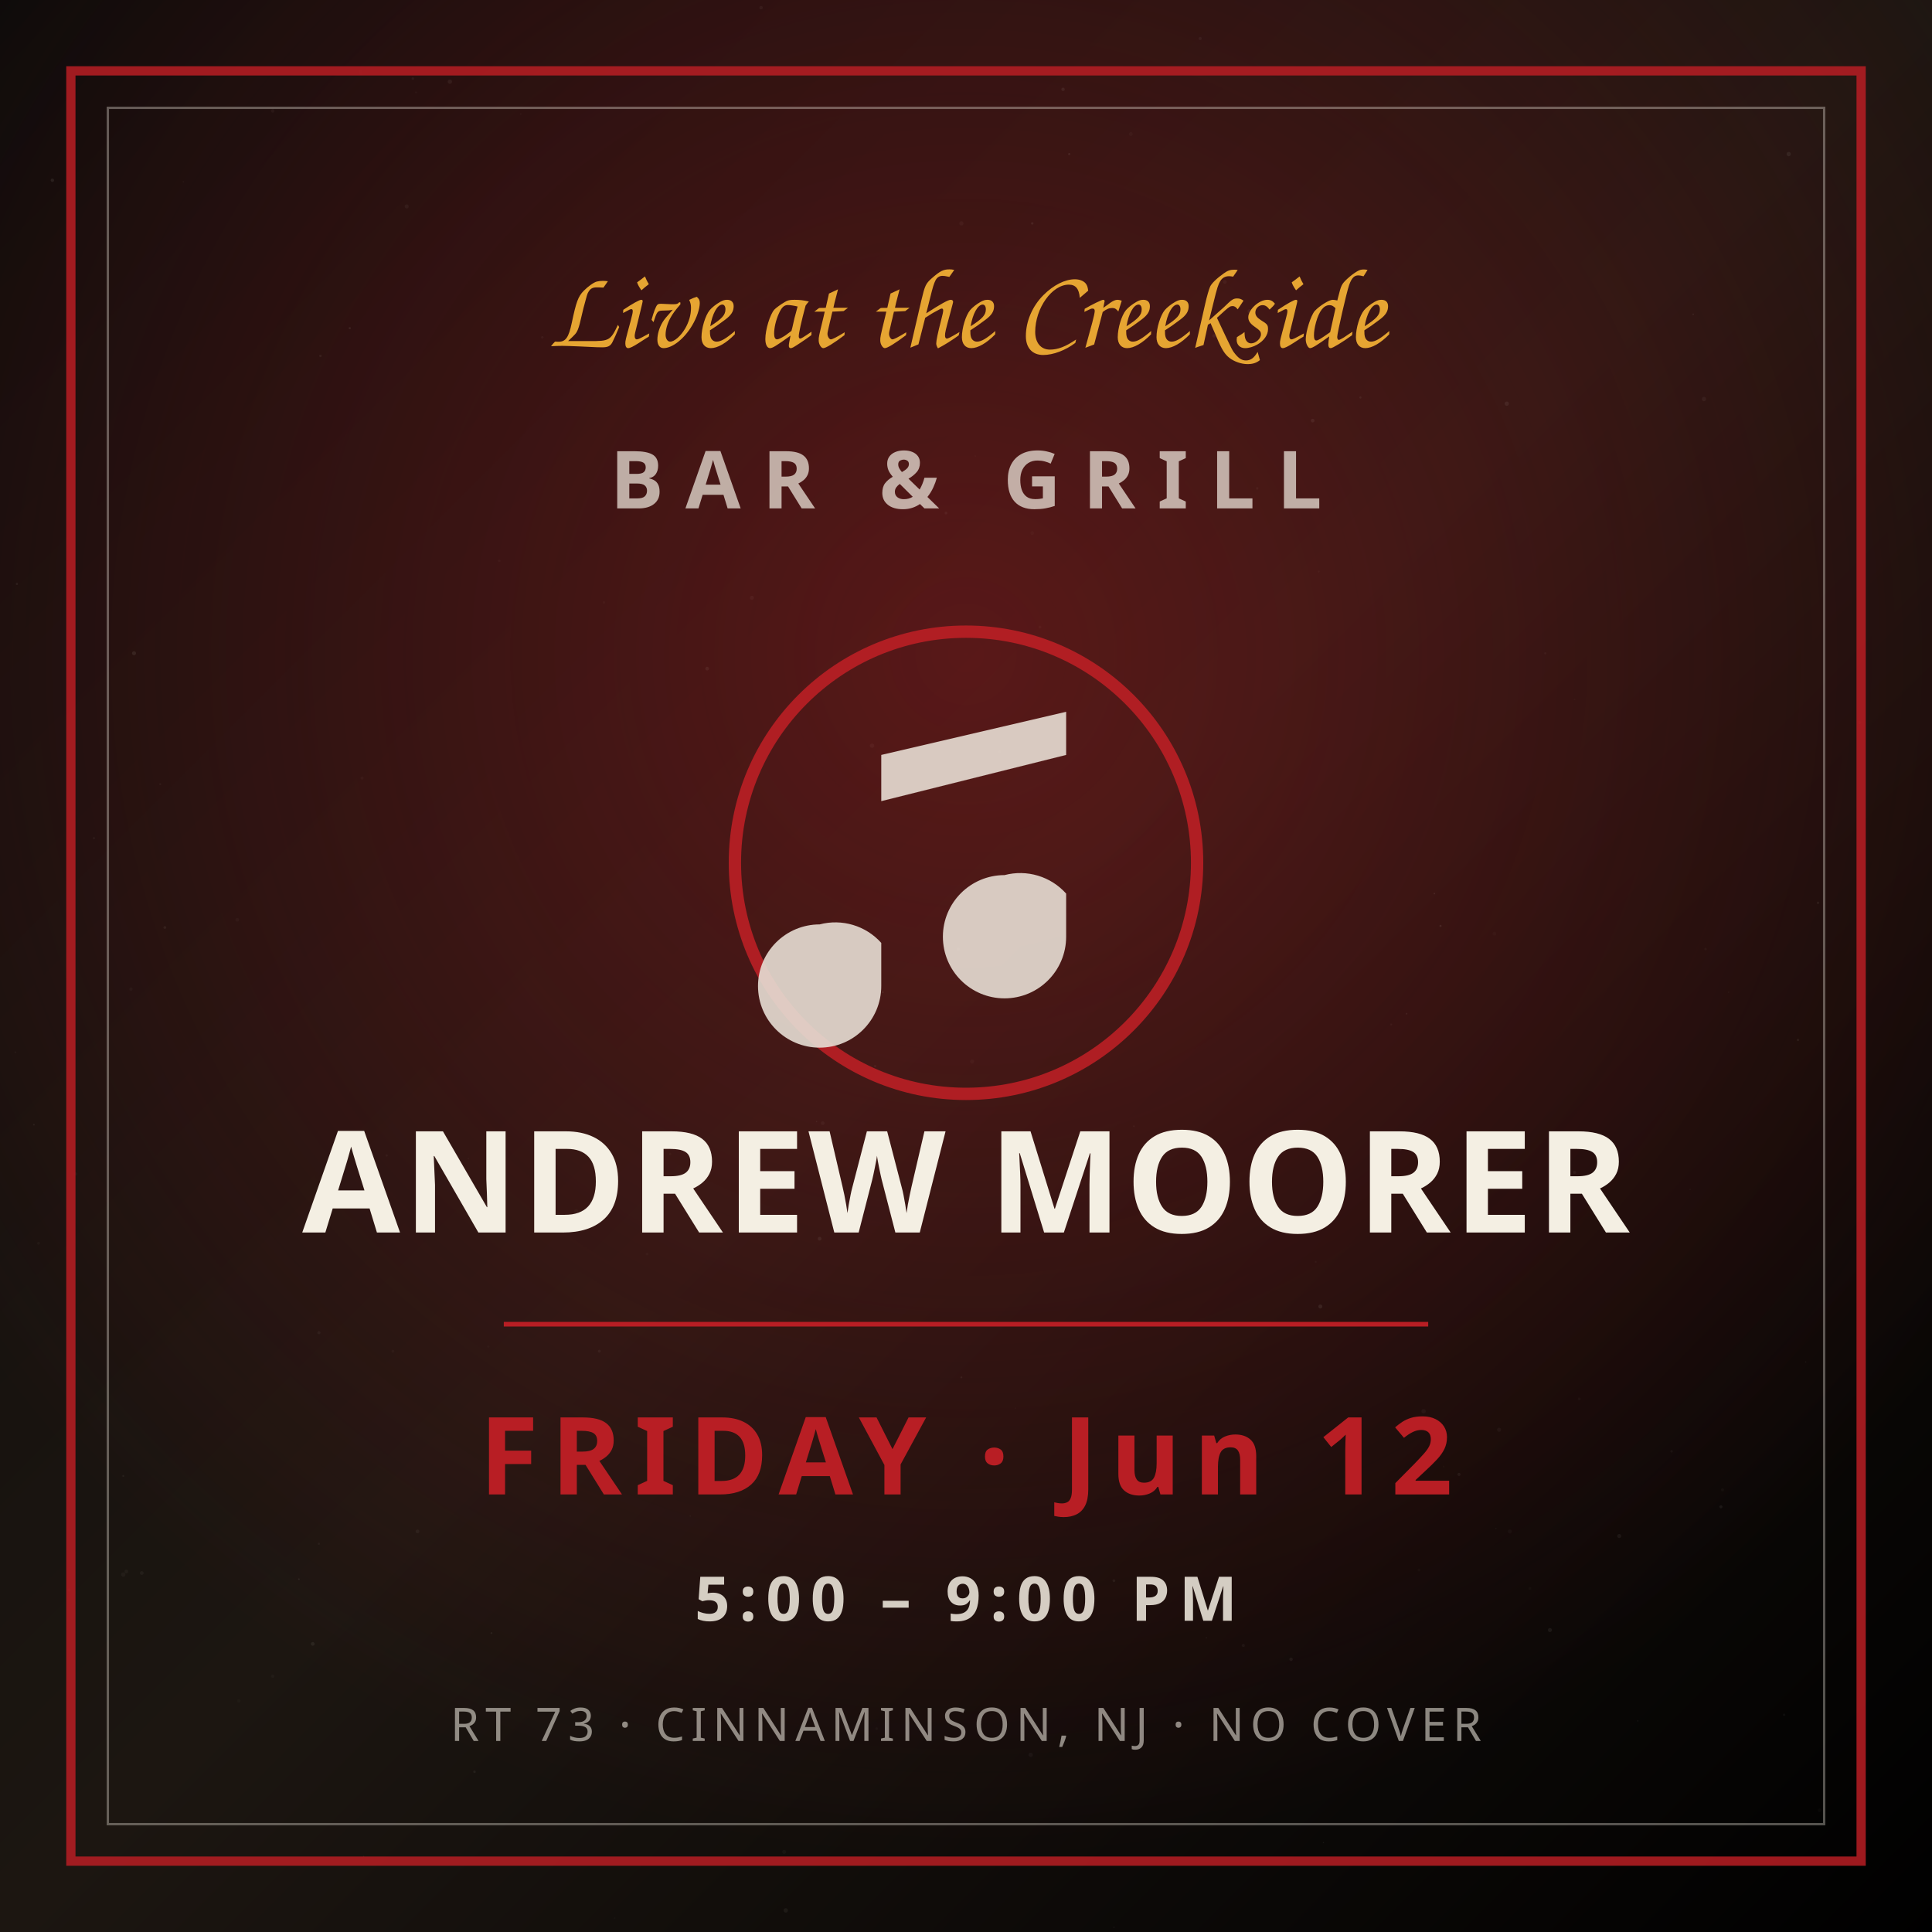
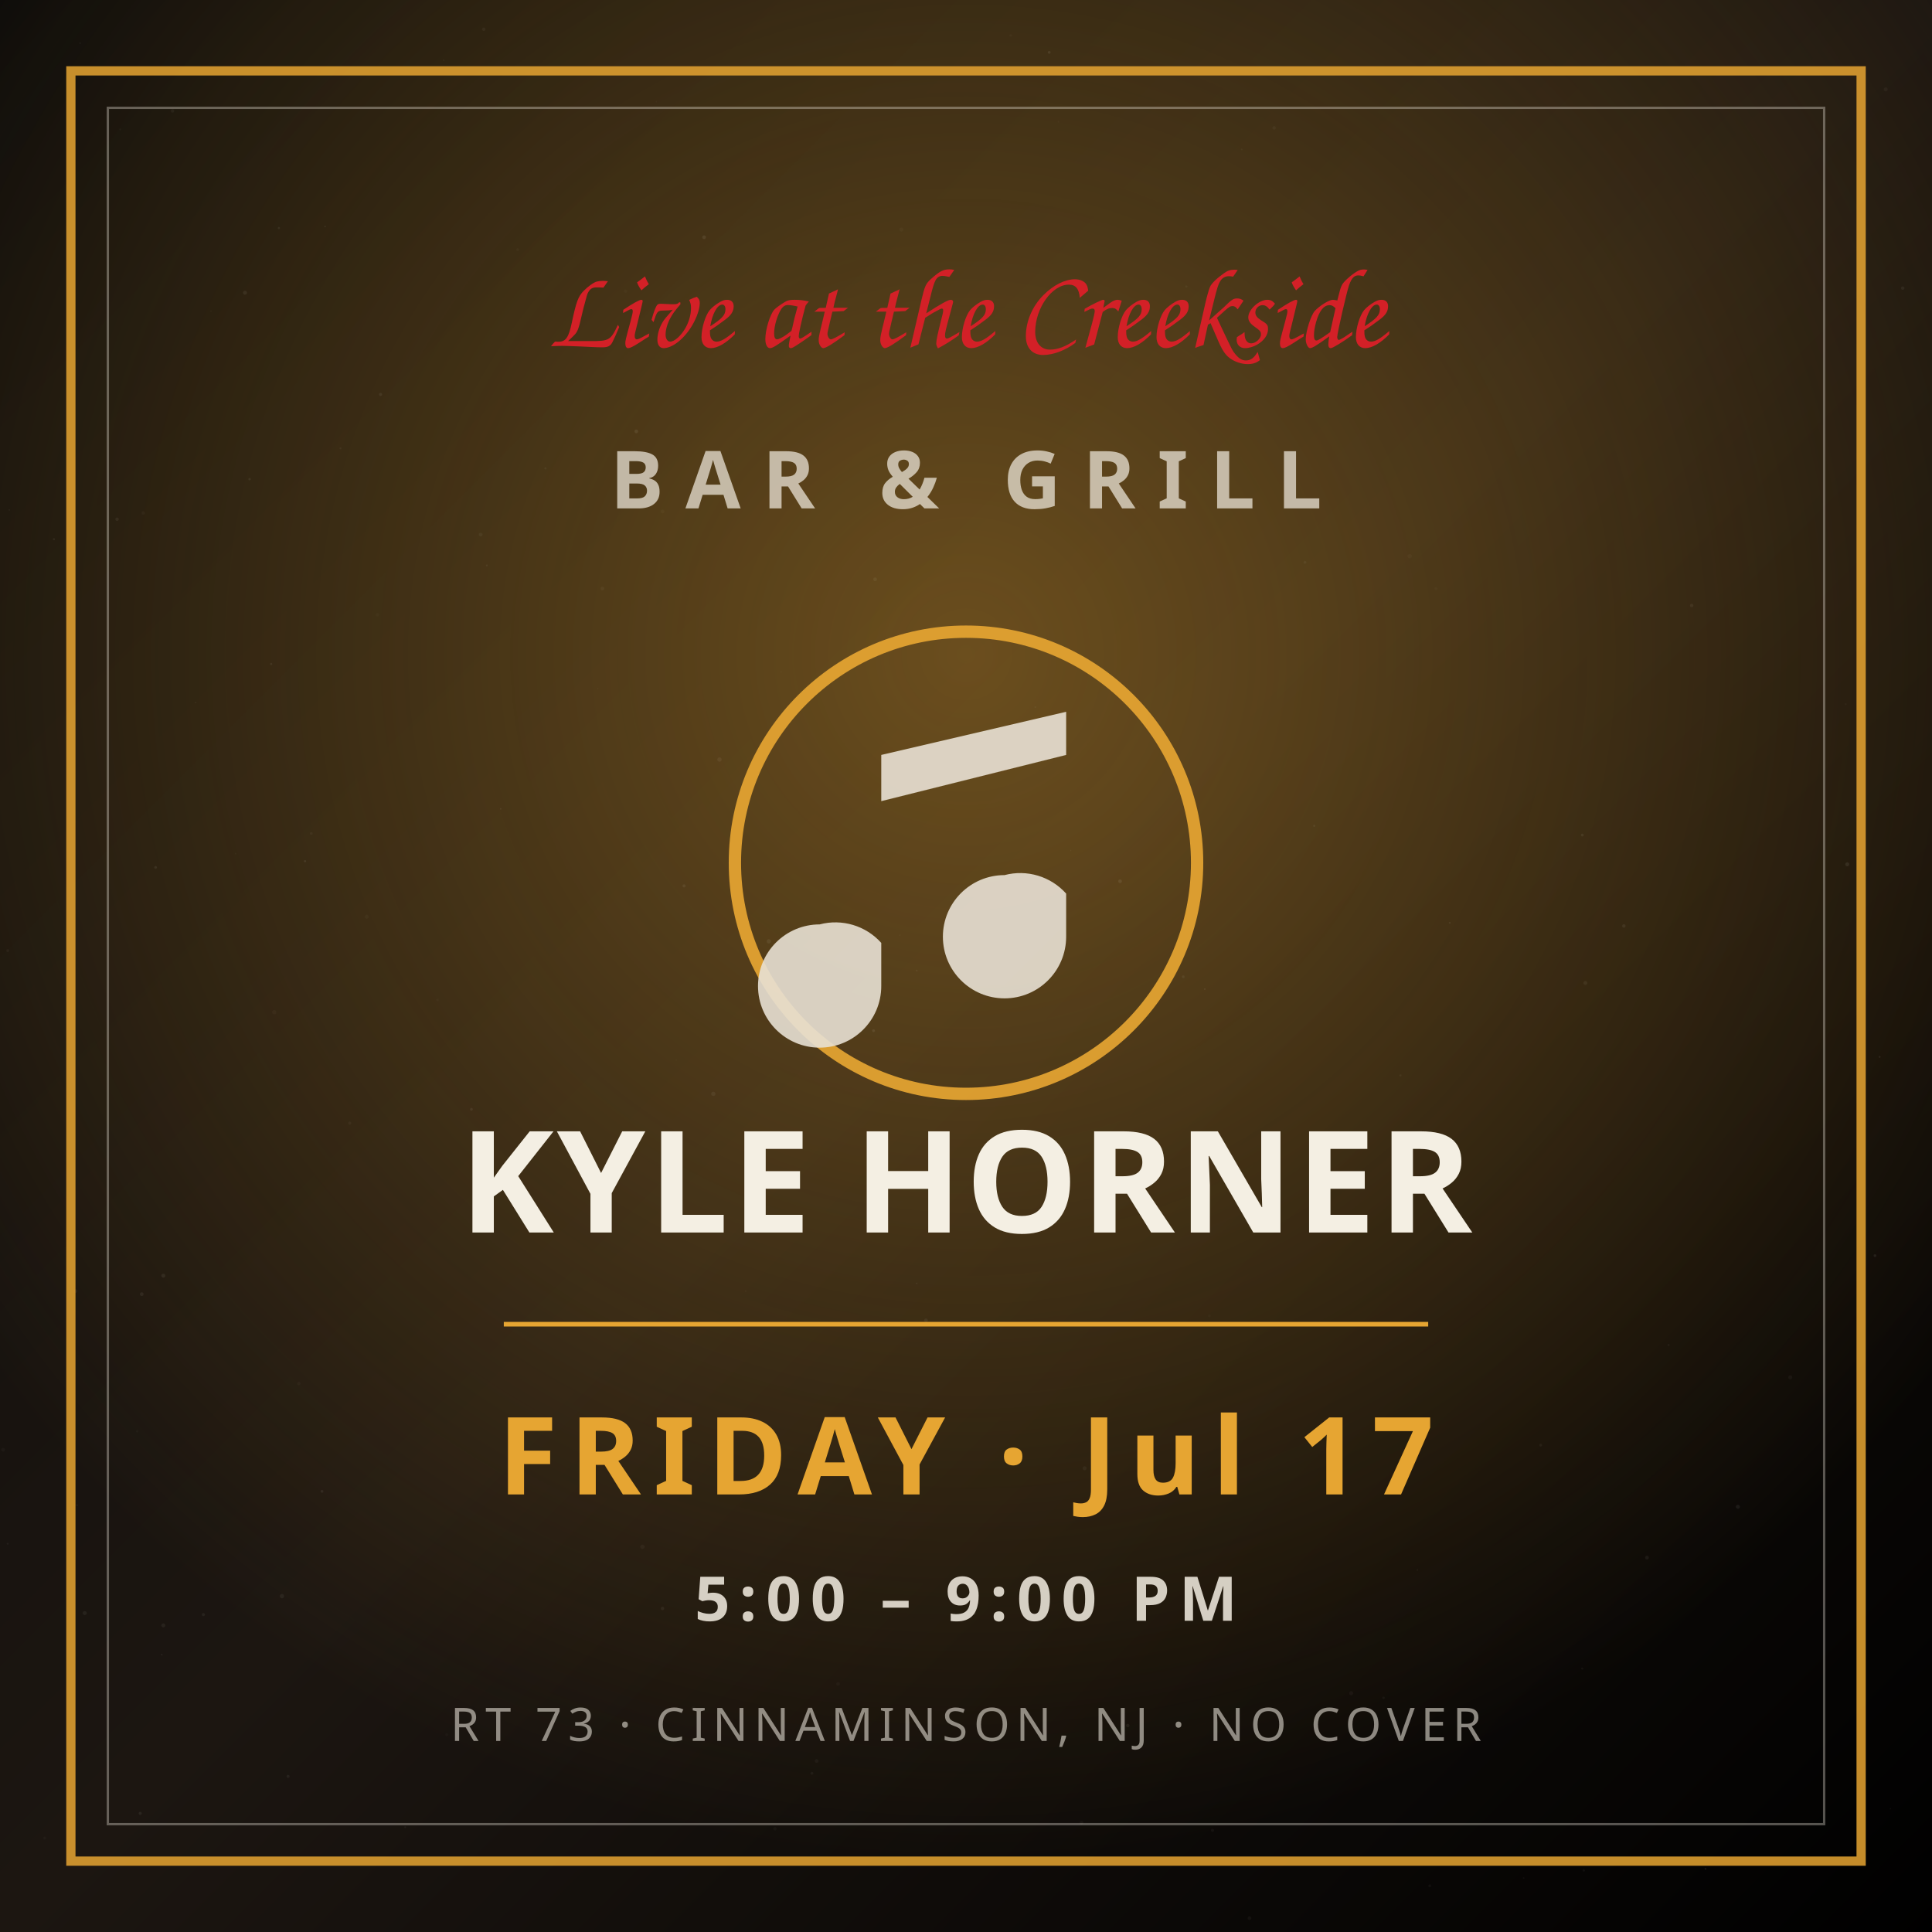
- <svg xmlns="http://www.w3.org/2000/svg" viewBox="0 0 1254 1254" role="img" aria-label="Andrew Moorer live at the Creekside">
+ <svg xmlns="http://www.w3.org/2000/svg" viewBox="0 0 1254 1254" role="img" aria-label="Kyle Horner live at the Creekside">
  <defs>
-     <linearGradient id="bg3" x1="0" y1="0" x2="1" y2="1">
+     <linearGradient id="bg1" x1="0" y1="0" x2="1" y2="1">
      <stop offset="0" stop-color="#0C0B0A" />
      <stop offset="0.5" stop-color="#1C1611" />
      <stop offset="1" stop-color="#000" />
    </linearGradient>
-     <radialGradient id="gl3" cx="50%" cy="34%" r="62%">
-       <stop offset="0" stop-color="#B81E24" stop-opacity="0.40" />
-       <stop offset="1" stop-color="#B81E24" stop-opacity="0" />
+     <radialGradient id="gl1" cx="50%" cy="34%" r="62%">
+       <stop offset="0" stop-color="#E6A532" stop-opacity="0.40" />
+       <stop offset="1" stop-color="#E6A532" stop-opacity="0" />
    </radialGradient>
  </defs>
-   <rect width="1254" height="1254" fill="url(#bg3)" />
-   <rect width="1254" height="1254" fill="url(#gl3)" />
-   <circle cx="207" cy="865" r="1.0" fill="#F4EFE3" opacity="0.05" />
-   <circle cx="271" cy="994" r="1.2" fill="#F4EFE3" opacity="0.05" />
-   <circle cx="633" cy="296" r="0.4" fill="#F4EFE3" opacity="0.04" />
-   <circle cx="734" cy="87" r="1.2" fill="#F4EFE3" opacity="0.03" />
-   <circle cx="292" cy="53" r="1.4" fill="#F4EFE3" opacity="0.06" />
-   <circle cx="1097" cy="772" r="0.4" fill="#F4EFE3" opacity="0.04" />
-   <circle cx="624" cy="145" r="1.4" fill="#F4EFE3" opacity="0.04" />
-   <circle cx="194" cy="1025" r="0.5" fill="#F4EFE3" opacity="0.08" />
-   <circle cx="568" cy="692" r="0.7" fill="#F4EFE3" opacity="0.05" />
-   <circle cx="234" cy="47" r="1.3" fill="#F4EFE3" opacity="0.03" />
-   <circle cx="978" cy="262" r="1.4" fill="#F4EFE3" opacity="0.07" />
-   <circle cx="947" cy="957" r="1.0" fill="#F4EFE3" opacity="0.06" />
-   <circle cx="154" cy="597" r="1.2" fill="#F4EFE3" opacity="0.03" />
-   <circle cx="1158" cy="1113" r="0.8" fill="#F4EFE3" opacity="0.04" />
-   <circle cx="566" cy="484" r="1.4" fill="#F4EFE3" opacity="0.04" />
-   <circle cx="34" cy="117" r="1.1" fill="#F4EFE3" opacity="0.08" />
-   <circle cx="622" cy="616" r="1.0" fill="#F4EFE3" opacity="0.06" />
-   <circle cx="278" cy="764" r="1.0" fill="#F4EFE3" opacity="0.06" />
-   <circle cx="227" cy="213" r="0.7" fill="#F4EFE3" opacity="0.08" />
-   <circle cx="435" cy="749" r="0.7" fill="#F4EFE3" opacity="0.03" />
-   <circle cx="82" cy="1020" r="1.2" fill="#F4EFE3" opacity="0.04" />
-   <circle cx="857" cy="848" r="1.3" fill="#F4EFE3" opacity="0.08" />
-   <circle cx="510" cy="1240" r="1.4" fill="#F4EFE3" opacity="0.06" />
-   <circle cx="1107" cy="616" r="0.8" fill="#F4EFE3" opacity="0.03" />
-   <circle cx="1099" cy="204" r="0.5" fill="#F4EFE3" opacity="0.07" />
-   <circle cx="970" cy="606" r="1.2" fill="#F4EFE3" opacity="0.02" />
-   <circle cx="324" cy="364" r="0.8" fill="#F4EFE3" opacity="0.03" />
-   <circle cx="87" cy="424" r="1.3" fill="#F4EFE3" opacity="0.08" />
-   <circle cx="935" cy="601" r="0.7" fill="#F4EFE3" opacity="0.08" />
-   <circle cx="659" cy="914" r="0.4" fill="#F4EFE3" opacity="0.03" />
-   <circle cx="1051" cy="997" r="1.3" fill="#F4EFE3" opacity="0.06" />
-   <circle cx="534" cy="729" r="1.2" fill="#F4EFE3" opacity="0.04" />
-   <circle cx="670" cy="346" r="1.2" fill="#F4EFE3" opacity="0.02" />
-   <circle cx="859" cy="1196" r="0.4" fill="#F4EFE3" opacity="0.06" />
-   <circle cx="807" cy="1068" r="1.0" fill="#F4EFE3" opacity="0.04" />
-   <circle cx="509" cy="1202" r="1.3" fill="#F4EFE3" opacity="0.03" />
-   <circle cx="119" cy="118" r="0.4" fill="#F4EFE3" opacity="0.05" />
-   <circle cx="177" cy="1088" r="1.1" fill="#F4EFE3" opacity="0.03" />
-   <circle cx="675" cy="407" r="0.9" fill="#F4EFE3" opacity="0.03" />
-   <circle cx="208" cy="231" r="0.8" fill="#F4EFE3" opacity="0.06" />
-   <circle cx="690" cy="58" r="1.1" fill="#F4EFE3" opacity="0.07" />
-   <circle cx="971" cy="992" r="0.4" fill="#F4EFE3" opacity="0.05" />
-   <circle cx="80" cy="958" r="0.6" fill="#F4EFE3" opacity="0.06" />
-   <circle cx="317" cy="874" r="0.7" fill="#F4EFE3" opacity="0.02" />
-   <circle cx="488" cy="388" r="1.3" fill="#F4EFE3" opacity="0.04" />
-   <circle cx="631" cy="689" r="1.3" fill="#F4EFE3" opacity="0.03" />
-   <circle cx="754" cy="637" r="1.1" fill="#F4EFE3" opacity="0.08" />
-   <circle cx="389" cy="877" r="0.9" fill="#F4EFE3" opacity="0.05" />
-   <circle cx="80" cy="1022" r="1.4" fill="#F4EFE3" opacity="0.04" />
-   <circle cx="399" cy="1245" r="0.5" fill="#F4EFE3" opacity="0.02" />
-   <circle cx="92" cy="1021" r="1.2" fill="#F4EFE3" opacity="0.05" />
-   <circle cx="779" cy="25" r="1.0" fill="#F4EFE3" opacity="0.05" />
-   <circle cx="649" cy="488" r="0.8" fill="#F4EFE3" opacity="0.03" />
-   <circle cx="61" cy="544" r="0.6" fill="#F4EFE3" opacity="0.06" />
-   <circle cx="1025" cy="908" r="0.9" fill="#F4EFE3" opacity="0.03" />
-   <circle cx="483" cy="610" r="1.0" fill="#F4EFE3" opacity="0.08" />
-   <circle cx="107" cy="602" r="0.9" fill="#F4EFE3" opacity="0.06" />
-   <circle cx="1117" cy="978" r="1.0" fill="#F4EFE3" opacity="0.07" />
-   <circle cx="838" cy="1077" r="1.1" fill="#F4EFE3" opacity="0.06" />
-   <circle cx="308" cy="1150" r="0.8" fill="#F4EFE3" opacity="0.06" />
-   <circle cx="1034" cy="1208" r="1.4" fill="#F4EFE3" opacity="0.02" />
-   <circle cx="392" cy="391" r="0.8" fill="#F4EFE3" opacity="0.03" />
-   <circle cx="694" cy="100" r="0.7" fill="#F4EFE3" opacity="0.08" />
-   <circle cx="931" cy="580" r="0.5" fill="#F4EFE3" opacity="0.08" />
-   <circle cx="883" cy="258" r="0.7" fill="#F4EFE3" opacity="0.06" />
-   <circle cx="855" cy="327" r="1.4" fill="#F4EFE3" opacity="0.04" />
-   <circle cx="319" cy="1060" r="0.6" fill="#F4EFE3" opacity="0.06" />
-   <circle cx="251" cy="750" r="0.7" fill="#F4EFE3" opacity="0.04" />
-   <circle cx="1180" cy="586" r="0.8" fill="#F4EFE3" opacity="0.06" />
-   <circle cx="352" cy="219" r="0.8" fill="#F4EFE3" opacity="0.04" />
-   <circle cx="236" cy="1205" r="0.4" fill="#F4EFE3" opacity="0.07" />
-   <circle cx="1172" cy="884" r="0.4" fill="#F4EFE3" opacity="0.05" />
-   <circle cx="49" cy="762" r="1.1" fill="#F4EFE3" opacity="0.03" />
-   <circle cx="10" cy="683" r="0.5" fill="#F4EFE3" opacity="0.04" />
-   <circle cx="569" cy="1122" r="0.8" fill="#F4EFE3" opacity="0.03" />
-   <circle cx="993" cy="1031" r="0.9" fill="#F4EFE3" opacity="0.02" />
-   <circle cx="235" cy="505" r="1.0" fill="#F4EFE3" opacity="0.03" />
-   <circle cx="1006" cy="1058" r="1.3" fill="#F4EFE3" opacity="0.07" />
-   <circle cx="22" cy="730" r="0.5" fill="#F4EFE3" opacity="0.07" />
-   <circle cx="937" cy="952" r="0.6" fill="#F4EFE3" opacity="0.02" />
-   <circle cx="1022" cy="761" r="1.0" fill="#F4EFE3" opacity="0.05" />
-   <circle cx="1003" cy="424" r="0.7" fill="#F4EFE3" opacity="0.04" />
-   <circle cx="374" cy="786" r="1.3" fill="#F4EFE3" opacity="0.02" />
-   <circle cx="85" cy="642" r="1.1" fill="#F4EFE3" opacity="0.03" />
-   <circle cx="338" cy="74" r="0.4" fill="#F4EFE3" opacity="0.05" />
-   <circle cx="854" cy="819" r="0.6" fill="#F4EFE3" opacity="0.03" />
-   <circle cx="1167" cy="675" r="0.8" fill="#F4EFE3" opacity="0.06" />
-   <circle cx="913" cy="658" r="0.5" fill="#F4EFE3" opacity="0.07" />
-   <circle cx="268" cy="51" r="0.8" fill="#F4EFE3" opacity="0.05" />
-   <circle cx="788" cy="218" r="1.1" fill="#F4EFE3" opacity="0.05" />
-   <circle cx="203" cy="1067" r="1.2" fill="#F4EFE3" opacity="0.07" />
-   <circle cx="852" cy="273" r="1.2" fill="#F4EFE3" opacity="0.07" />
-   <circle cx="669" cy="1139" r="1.4" fill="#F4EFE3" opacity="0.04" />
-   <circle cx="1181" cy="1175" r="1.2" fill="#F4EFE3" opacity="0.02" />
-   <circle cx="441" cy="769" r="1.0" fill="#F4EFE3" opacity="0.07" />
-   <circle cx="811" cy="202" r="1.3" fill="#F4EFE3" opacity="0.05" />
-   <circle cx="1106" cy="259" r="1.4" fill="#F4EFE3" opacity="0.05" />
-   <circle cx="973" cy="928" r="1.3" fill="#F4EFE3" opacity="0.04" />
-   <circle cx="104" cy="509" r="0.6" fill="#F4EFE3" opacity="0.05" />
-   <circle cx="1022" cy="454" r="0.5" fill="#F4EFE3" opacity="0.02" />
-   <circle cx="530" cy="728" r="0.4" fill="#F4EFE3" opacity="0.06" />
-   <circle cx="264" cy="134" r="1.3" fill="#F4EFE3" opacity="0.05" />
-   <circle cx="1122" cy="644" r="0.5" fill="#F4EFE3" opacity="0.03" />
-   <circle cx="532" cy="804" r="1.2" fill="#F4EFE3" opacity="0.07" />
-   <circle cx="816" cy="317" r="0.8" fill="#F4EFE3" opacity="0.04" />
-   <circle cx="614" cy="333" r="0.9" fill="#F4EFE3" opacity="0.05" />
-   <circle cx="45" cy="1032" r="1.0" fill="#F4EFE3" opacity="0.07" />
-   <circle cx="924" cy="916" r="1.4" fill="#F4EFE3" opacity="0.04" />
-   <circle cx="494" cy="5" r="1.1" fill="#F4EFE3" opacity="0.05" />
-   <circle cx="723" cy="1251" r="0.6" fill="#F4EFE3" opacity="0.03" />
-   <circle cx="921" cy="1019" r="0.9" fill="#F4EFE3" opacity="0.02" />
-   <circle cx="465" cy="1036" r="0.9" fill="#F4EFE3" opacity="0.05" />
-   <circle cx="488" cy="788" r="1.0" fill="#F4EFE3" opacity="0.06" />
-   <circle cx="1085" cy="942" r="0.8" fill="#F4EFE3" opacity="0.04" />
-   <circle cx="980" cy="994" r="1.3" fill="#F4EFE3" opacity="0.03" />
-   <circle cx="1063" cy="1117" r="0.5" fill="#F4EFE3" opacity="0.04" />
-   <circle cx="795" cy="183" r="1.2" fill="#F4EFE3" opacity="0.04" />
-   <circle cx="856" cy="371" r="0.6" fill="#F4EFE3" opacity="0.03" />
-   <circle cx="624" cy="894" r="0.6" fill="#F4EFE3" opacity="0.06" />
-   <circle cx="420" cy="814" r="0.8" fill="#F4EFE3" opacity="0.03" />
-   <circle cx="177" cy="72" r="1.1" fill="#F4EFE3" opacity="0.04" />
-   <circle cx="155" cy="1104" r="1.1" fill="#F4EFE3" opacity="0.02" />
-   <circle cx="909" cy="746" r="0.8" fill="#F4EFE3" opacity="0.05" />
-   <circle cx="1207" cy="469" r="1.0" fill="#F4EFE3" opacity="0.06" />
-   <circle cx="459" cy="434" r="1.2" fill="#F4EFE3" opacity="0.06" />
-   <circle cx="573" cy="644" r="0.6" fill="#F4EFE3" opacity="0.07" />
-   <circle cx="25" cy="807" r="0.9" fill="#F4EFE3" opacity="0.03" />
-   <circle cx="736" cy="731" r="0.5" fill="#F4EFE3" opacity="0.05" />
-   <circle cx="207" cy="1002" r="0.7" fill="#F4EFE3" opacity="0.04" />
-   <circle cx="270" cy="60" r="0.6" fill="#F4EFE3" opacity="0.03" />
-   <circle cx="783" cy="1063" r="0.6" fill="#F4EFE3" opacity="0.03" />
-   <circle cx="670" cy="145" r="0.8" fill="#F4EFE3" opacity="0.07" />
-   <circle cx="255" cy="877" r="0.9" fill="#F4EFE3" opacity="0.03" />
-   <circle cx="304" cy="752" r="0.5" fill="#F4EFE3" opacity="0.03" />
-   <circle cx="723" cy="1026" r="0.9" fill="#F4EFE3" opacity="0.06" />
-   <circle cx="11" cy="379" r="0.7" fill="#F4EFE3" opacity="0.07" />
-   <circle cx="448" cy="984" r="0.4" fill="#F4EFE3" opacity="0.05" />
-   <circle cx="1118" cy="967" r="1.0" fill="#F4EFE3" opacity="0.03" />
-   <circle cx="1161" cy="100" r="1.4" fill="#F4EFE3" opacity="0.07" />
-   <circle cx="903" cy="665" r="0.6" fill="#F4EFE3" opacity="0.04" />
-   <rect x="46" y="46" width="1162" height="1162" fill="none" stroke="#B81E24" stroke-width="6" stroke-opacity="0.85" />
+   <rect width="1254" height="1254" fill="url(#bg1)" />
+   <rect width="1254" height="1254" fill="url(#gl1)" />
+   <circle cx="406" cy="189" r="1.1" fill="#F4EFE3" opacity="0.02" />
+   <circle cx="672" cy="459" r="0.5" fill="#F4EFE3" opacity="0.05" />
+   <circle cx="47" cy="544" r="0.5" fill="#F4EFE3" opacity="0.03" />
+   <circle cx="532" cy="1037" r="0.5" fill="#F4EFE3" opacity="0.03" />
+   <circle cx="787" cy="1188" r="1.0" fill="#F4EFE3" opacity="0.04" />
+   <circle cx="1224" cy="58" r="1.3" fill="#F4EFE3" opacity="0.04" />
+   <circle cx="181" cy="148" r="0.7" fill="#F4EFE3" opacity="0.07" />
+   <circle cx="227" cy="729" r="1.0" fill="#F4EFE3" opacity="0.04" />
+   <circle cx="687" cy="79" r="0.5" fill="#F4EFE3" opacity="0.03" />
+   <circle cx="853" cy="536" r="0.7" fill="#F4EFE3" opacity="0.06" />
+   <circle cx="568" cy="376" r="1.2" fill="#F4EFE3" opacity="0.06" />
+   <circle cx="306" cy="720" r="0.9" fill="#F4EFE3" opacity="0.07" />
+   <circle cx="915" cy="361" r="1.4" fill="#F4EFE3" opacity="0.03" />
+   <circle cx="524" cy="949" r="0.6" fill="#F4EFE3" opacity="0.05" />
+   <circle cx="49" cy="838" r="1.2" fill="#F4EFE3" opacity="0.05" />
+   <circle cx="1098" cy="393" r="1.1" fill="#F4EFE3" opacity="0.06" />
+   <circle cx="727" cy="572" r="1.2" fill="#F4EFE3" opacity="0.08" />
+   <circle cx="595" cy="833" r="0.5" fill="#F4EFE3" opacity="0.06" />
+   <circle cx="811" cy="1245" r="1.2" fill="#F4EFE3" opacity="0.04" />
+   <circle cx="484" cy="838" r="0.4" fill="#F4EFE3" opacity="0.05" />
+   <circle cx="211" cy="147" r="0.5" fill="#F4EFE3" opacity="0.07" />
+   <circle cx="162" cy="311" r="0.8" fill="#F4EFE3" opacity="0.07" />
+   <circle cx="101" cy="563" r="0.9" fill="#F4EFE3" opacity="0.07" />
+   <circle cx="1027" cy="1083" r="0.7" fill="#F4EFE3" opacity="0.04" />
+   <circle cx="450" cy="1109" r="1.4" fill="#F4EFE3" opacity="0.03" />
+   <circle cx="221" cy="291" r="0.6" fill="#F4EFE3" opacity="0.05" />
+   <circle cx="739" cy="329" r="0.4" fill="#F4EFE3" opacity="0.05" />
+   <circle cx="463" cy="710" r="1.4" fill="#F4EFE3" opacity="0.06" />
+   <circle cx="646" cy="774" r="1.1" fill="#F4EFE3" opacity="0.02" />
+   <circle cx="1128" cy="978" r="1.3" fill="#F4EFE3" opacity="0.07" />
+   <circle cx="492" cy="500" r="0.5" fill="#F4EFE3" opacity="0.06" />
+   <circle cx="78" cy="84" r="0.6" fill="#F4EFE3" opacity="0.03" />
+   <circle cx="426" cy="66" r="0.4" fill="#F4EFE3" opacity="0.03" />
+   <circle cx="127" cy="456" r="0.4" fill="#F4EFE3" opacity="0.07" />
+   <circle cx="770" cy="186" r="0.7" fill="#F4EFE3" opacity="0.04" />
+   <circle cx="457" cy="154" r="1.2" fill="#F4EFE3" opacity="0.08" />
+   <circle cx="584" cy="607" r="0.5" fill="#F4EFE3" opacity="0.03" />
+   <circle cx="430" cy="332" r="1.2" fill="#F4EFE3" opacity="0.03" />
+   <circle cx="29" cy="1193" r="0.9" fill="#F4EFE3" opacity="0.03" />
+   <circle cx="681" cy="34" r="0.9" fill="#F4EFE3" opacity="0.08" />
+   <circle cx="1083" cy="873" r="0.7" fill="#F4EFE3" opacity="0.04" />
+   <circle cx="209" cy="968" r="0.9" fill="#F4EFE3" opacity="0.07" />
+   <circle cx="413" cy="280" r="1.2" fill="#F4EFE3" opacity="0.08" />
+   <circle cx="1069" cy="1011" r="1.2" fill="#F4EFE3" opacity="0.06" />
+   <circle cx="284" cy="649" r="0.8" fill="#F4EFE3" opacity="0.02" />
+   <circle cx="35" cy="350" r="0.7" fill="#F4EFE3" opacity="0.06" />
+   <circle cx="1199" cy="561" r="1.3" fill="#F4EFE3" opacity="0.08" />
+   <circle cx="1198" cy="457" r="0.6" fill="#F4EFE3" opacity="0.03" />
+   <circle cx="247" cy="256" r="1.0" fill="#F4EFE3" opacity="0.07" />
+   <circle cx="1054" cy="601" r="1.1" fill="#F4EFE3" opacity="0.07" />
+   <circle cx="106" cy="828" r="1.3" fill="#F4EFE3" opacity="0.07" />
+   <circle cx="941" cy="599" r="0.6" fill="#F4EFE3" opacity="0.07" />
+   <circle cx="417" cy="1004" r="1.4" fill="#F4EFE3" opacity="0.04" />
+   <circle cx="503" cy="1187" r="1.1" fill="#F4EFE3" opacity="0.03" />
+   <circle cx="159" cy="190" r="1.3" fill="#F4EFE3" opacity="0.07" />
+   <circle cx="183" cy="1036" r="1.4" fill="#F4EFE3" opacity="0.06" />
+   <circle cx="439" cy="688" r="0.5" fill="#F4EFE3" opacity="0.02" />
+   <circle cx="1217" cy="815" r="0.9" fill="#F4EFE3" opacity="0.08" />
+   <circle cx="544" cy="1093" r="1.2" fill="#F4EFE3" opacity="0.03" />
+   <circle cx="316" cy="367" r="0.6" fill="#F4EFE3" opacity="0.06" />
+   <circle cx="325" cy="525" r="0.5" fill="#F4EFE3" opacity="0.07" />
+   <circle cx="444" cy="575" r="1.0" fill="#F4EFE3" opacity="0.07" />
+   <circle cx="527" cy="1151" r="0.9" fill="#F4EFE3" opacity="0.05" />
+   <circle cx="656" cy="23" r="0.8" fill="#F4EFE3" opacity="0.03" />
+   <circle cx="5" cy="1002" r="0.6" fill="#F4EFE3" opacity="0.05" />
+   <circle cx="909" cy="698" r="0.7" fill="#F4EFE3" opacity="0.05" />
+   <circle cx="697" cy="983" r="0.5" fill="#F4EFE3" opacity="0.05" />
+   <circle cx="312" cy="347" r="1.2" fill="#F4EFE3" opacity="0.05" />
+   <circle cx="704" cy="953" r="1.3" fill="#F4EFE3" opacity="0.05" />
+   <circle cx="768" cy="634" r="0.9" fill="#F4EFE3" opacity="0.06" />
+   <circle cx="567" cy="669" r="0.9" fill="#F4EFE3" opacity="0.08" />
+   <circle cx="877" cy="1099" r="1.3" fill="#F4EFE3" opacity="0.04" />
+   <circle cx="702" cy="1183" r="1.2" fill="#F4EFE3" opacity="0.03" />
+   <circle cx="153" cy="554" r="0.5" fill="#F4EFE3" opacity="0.03" />
+   <circle cx="92" cy="840" r="1.2" fill="#F4EFE3" opacity="0.07" />
+   <circle cx="194" cy="898" r="1.1" fill="#F4EFE3" opacity="0.03" />
+   <circle cx="1107" cy="1213" r="0.6" fill="#F4EFE3" opacity="0.08" />
+   <circle cx="499" cy="611" r="1.4" fill="#F4EFE3" opacity="0.07" />
+   <circle cx="202" cy="541" r="0.9" fill="#F4EFE3" opacity="0.04" />
+   <circle cx="245" cy="399" r="1.1" fill="#F4EFE3" opacity="0.02" />
+   <circle cx="695" cy="552" r="0.4" fill="#F4EFE3" opacity="0.04" />
+   <circle cx="782" cy="642" r="0.5" fill="#F4EFE3" opacity="0.08" />
+   <circle cx="989" cy="1219" r="0.5" fill="#F4EFE3" opacity="0.04" />
+   <circle cx="50" cy="977" r="0.7" fill="#F4EFE3" opacity="0.03" />
+   <circle cx="530" cy="1143" r="1.2" fill="#F4EFE3" opacity="0.04" />
+   <circle cx="187" cy="1153" r="1.0" fill="#F4EFE3" opacity="0.06" />
+   <circle cx="112" cy="72" r="1.1" fill="#F4EFE3" opacity="0.05" />
+   <circle cx="91" cy="1177" r="1.0" fill="#F4EFE3" opacity="0.07" />
+   <circle cx="105" cy="1074" r="0.5" fill="#F4EFE3" opacity="0.07" />
+   <circle cx="569" cy="425" r="1.0" fill="#F4EFE3" opacity="0.08" />
+   <circle cx="336" cy="162" r="0.9" fill="#F4EFE3" opacity="0.03" />
+   <circle cx="137" cy="202" r="0.5" fill="#F4EFE3" opacity="0.03" />
+   <circle cx="391" cy="382" r="1.2" fill="#F4EFE3" opacity="0.04" />
+   <circle cx="627" cy="223" r="0.7" fill="#F4EFE3" opacity="0.02" />
+   <circle cx="314" cy="19" r="1.1" fill="#F4EFE3" opacity="0.05" />
+   <circle cx="238" cy="595" r="1.3" fill="#F4EFE3" opacity="0.03" />
+   <circle cx="1027" cy="542" r="0.9" fill="#F4EFE3" opacity="0.07" />
+   <circle cx="493" cy="635" r="1.1" fill="#F4EFE3" opacity="0.08" />
+   <circle cx="430" cy="1044" r="1.1" fill="#F4EFE3" opacity="0.06" />
+   <circle cx="507" cy="436" r="0.5" fill="#F4EFE3" opacity="0.03" />
+   <circle cx="89" cy="929" r="0.7" fill="#F4EFE3" opacity="0.03" />
+   <circle cx="106" cy="1055" r="1.3" fill="#F4EFE3" opacity="0.06" />
+   <circle cx="354" cy="304" r="0.7" fill="#F4EFE3" opacity="0.05" />
+   <circle cx="198" cy="559" r="0.7" fill="#F4EFE3" opacity="0.08" />
+   <circle cx="1220" cy="686" r="0.6" fill="#F4EFE3" opacity="0.08" />
+   <circle cx="388" cy="447" r="0.4" fill="#F4EFE3" opacity="0.04" />
+   <circle cx="595" cy="630" r="0.6" fill="#F4EFE3" opacity="0.05" />
+   <circle cx="6" cy="331" r="0.5" fill="#F4EFE3" opacity="0.04" />
+   <circle cx="52" cy="28" r="0.7" fill="#F4EFE3" opacity="0.03" />
+   <circle cx="734" cy="664" r="1.2" fill="#F4EFE3" opacity="0.06" />
+   <circle cx="898" cy="1102" r="0.8" fill="#F4EFE3" opacity="0.04" />
+   <circle cx="1235" cy="187" r="1.1" fill="#F4EFE3" opacity="0.06" />
+   <circle cx="55" cy="1047" r="1.3" fill="#F4EFE3" opacity="0.06" />
+   <circle cx="920" cy="1019" r="0.5" fill="#F4EFE3" opacity="0.05" />
+   <circle cx="632" cy="1047" r="1.2" fill="#F4EFE3" opacity="0.07" />
+   <circle cx="732" cy="1120" r="1.1" fill="#F4EFE3" opacity="0.06" />
+   <circle cx="288" cy="39" r="0.5" fill="#F4EFE3" opacity="0.04" />
+   <circle cx="132" cy="1048" r="1.0" fill="#F4EFE3" opacity="0.06" />
+   <circle cx="785" cy="854" r="0.9" fill="#F4EFE3" opacity="0.02" />
+   <circle cx="1000" cy="938" r="0.9" fill="#F4EFE3" opacity="0.05" />
+   <circle cx="827" cy="83" r="1.1" fill="#F4EFE3" opacity="0.04" />
+   <circle cx="93" cy="333" r="1.1" fill="#F4EFE3" opacity="0.03" />
+   <circle cx="928" cy="1224" r="0.9" fill="#F4EFE3" opacity="0.04" />
+   <circle cx="601" cy="857" r="1.2" fill="#F4EFE3" opacity="0.06" />
+   <circle cx="806" cy="97" r="0.5" fill="#F4EFE3" opacity="0.04" />
+   <circle cx="932" cy="382" r="1.0" fill="#F4EFE3" opacity="0.02" />
+   <circle cx="76" cy="337" r="1.1" fill="#F4EFE3" opacity="0.06" />
+   <circle cx="847" cy="365" r="0.9" fill="#F4EFE3" opacity="0.05" />
+   <circle cx="585" cy="149" r="1.3" fill="#F4EFE3" opacity="0.03" />
+   <circle cx="1227" cy="1174" r="0.4" fill="#F4EFE3" opacity="0.05" />
+   <circle cx="1028" cy="1214" r="0.8" fill="#F4EFE3" opacity="0.04" />
+   <circle cx="263" cy="1186" r="0.6" fill="#F4EFE3" opacity="0.05" />
+   <circle cx="178" cy="657" r="1.4" fill="#F4EFE3" opacity="0.03" />
+   <circle cx="1029" cy="638" r="1.3" fill="#F4EFE3" opacity="0.06" />
+   <circle cx="290" cy="1126" r="0.9" fill="#F4EFE3" opacity="0.02" />
+   <circle cx="5" cy="617" r="0.9" fill="#F4EFE3" opacity="0.04" />
+   <circle cx="176" cy="431" r="0.7" fill="#F4EFE3" opacity="0.07" />
+   <circle cx="2" cy="941" r="1.2" fill="#F4EFE3" opacity="0.03" />
+   <circle cx="1162" cy="894" r="1.3" fill="#F4EFE3" opacity="0.04" />
+   <circle cx="467" cy="493" r="1.4" fill="#F4EFE3" opacity="0.06" />
+   <rect x="46" y="46" width="1162" height="1162" fill="none" stroke="#E6A532" stroke-width="6" stroke-opacity="0.85" />
  <rect x="70" y="70" width="1114" height="1114" fill="none" stroke="#F4EFE3" stroke-width="1.5" stroke-opacity="0.35" />
-   <text x="627.0" y="225" font-family="Yellowtail, cursive" font-size="74" fill="#E6A532" text-anchor="middle">Live at the Creekside</text>
+   <text x="627.0" y="225" font-family="Yellowtail, cursive" font-size="74" fill="#D32027" text-anchor="middle">Live at the Creekside</text>
  <text x="627.0" y="330" font-family="Oswald, sans-serif" font-weight="700" font-size="52" letter-spacing="14" fill="#F4EFE3" fill-opacity="0.7" text-anchor="middle">BAR &amp; GRILL</text>
  <g opacity="0.92">
-     <circle cx="627.0" cy="560" r="150" fill="none" stroke="#B81E24" stroke-width="8" />
+     <circle cx="627.0" cy="560" r="150" fill="none" stroke="#E6A532" stroke-width="8" />
    <path d="M 572.0 490 v150 a40 40 0 1 1 -40 -40 a40 40 0 0 1 40 12 v-92 l120 -30 v118 a40 40 0 1 1 -40 -40 a40 40 0 0 1 40 12 v-118 z" fill="#F4EFE3" fill-opacity="0.9" />
  </g>
-   <text x="627.0" y="800" font-family="Oswald, sans-serif" font-weight="700" font-size="92" letter-spacing="2" fill="#F4EFE3" text-anchor="middle">ANDREW MOORER</text>
-   <rect x="327.0" y="858" width="600" height="3" fill="#B81E24" />
-   <text x="627.0" y="970" font-family="Oswald, sans-serif" font-weight="600" font-size="70" letter-spacing="8" fill="#B81E24" text-anchor="middle">FRIDAY · Jun 12</text>
+   <text x="627.0" y="800" font-family="Oswald, sans-serif" font-weight="700" font-size="92" letter-spacing="2" fill="#F4EFE3" text-anchor="middle">KYLE HORNER</text>
+   <rect x="327.0" y="858" width="600" height="3" fill="#E6A532" />
+   <text x="627.0" y="970" font-family="Oswald, sans-serif" font-weight="600" font-size="70" letter-spacing="8" fill="#E6A532" text-anchor="middle">FRIDAY · Jul 17</text>
  <text x="627.0" y="1052" font-family="Manrope, sans-serif" font-weight="700" font-size="40" letter-spacing="6" fill="#F4EFE3" fill-opacity="0.85" text-anchor="middle">5:00 – 9:00 PM</text>
  <text x="627.0" y="1130" font-family="Manrope, sans-serif" font-size="30" letter-spacing="4" fill="#F4EFE3" fill-opacity="0.55" text-anchor="middle">RT 73 · CINNAMINSON, NJ · NO COVER</text>
</svg>
